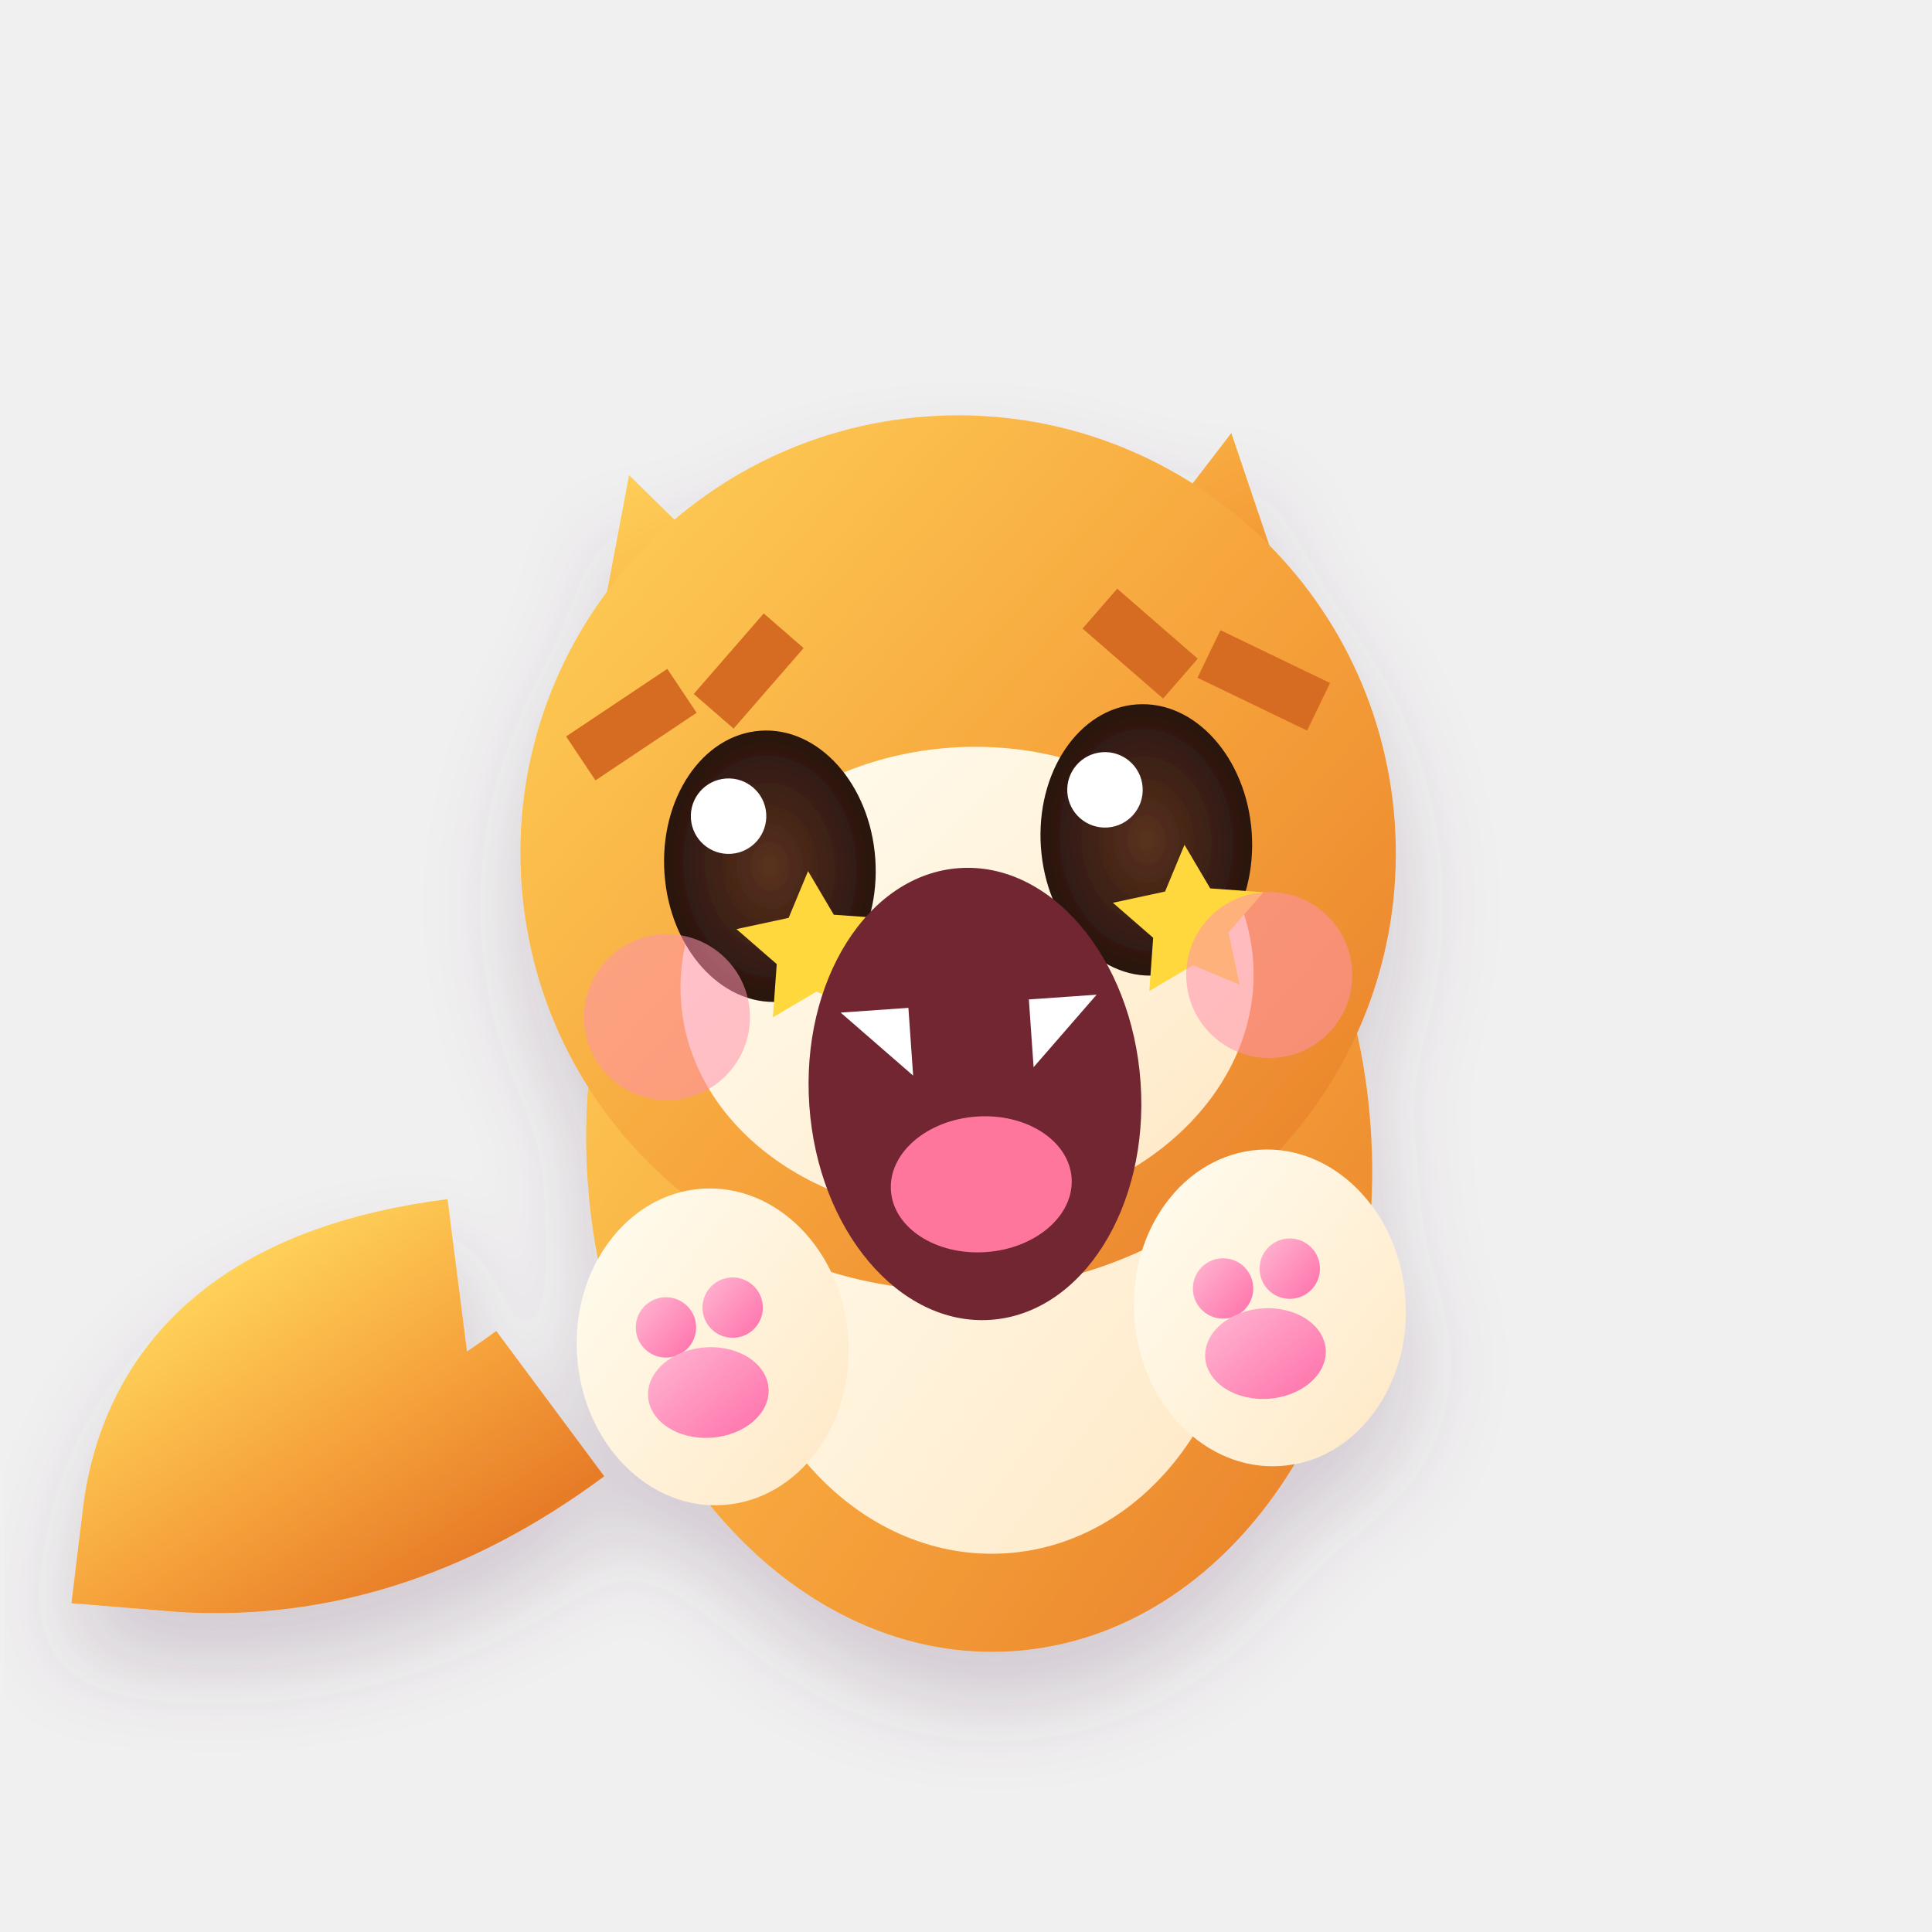
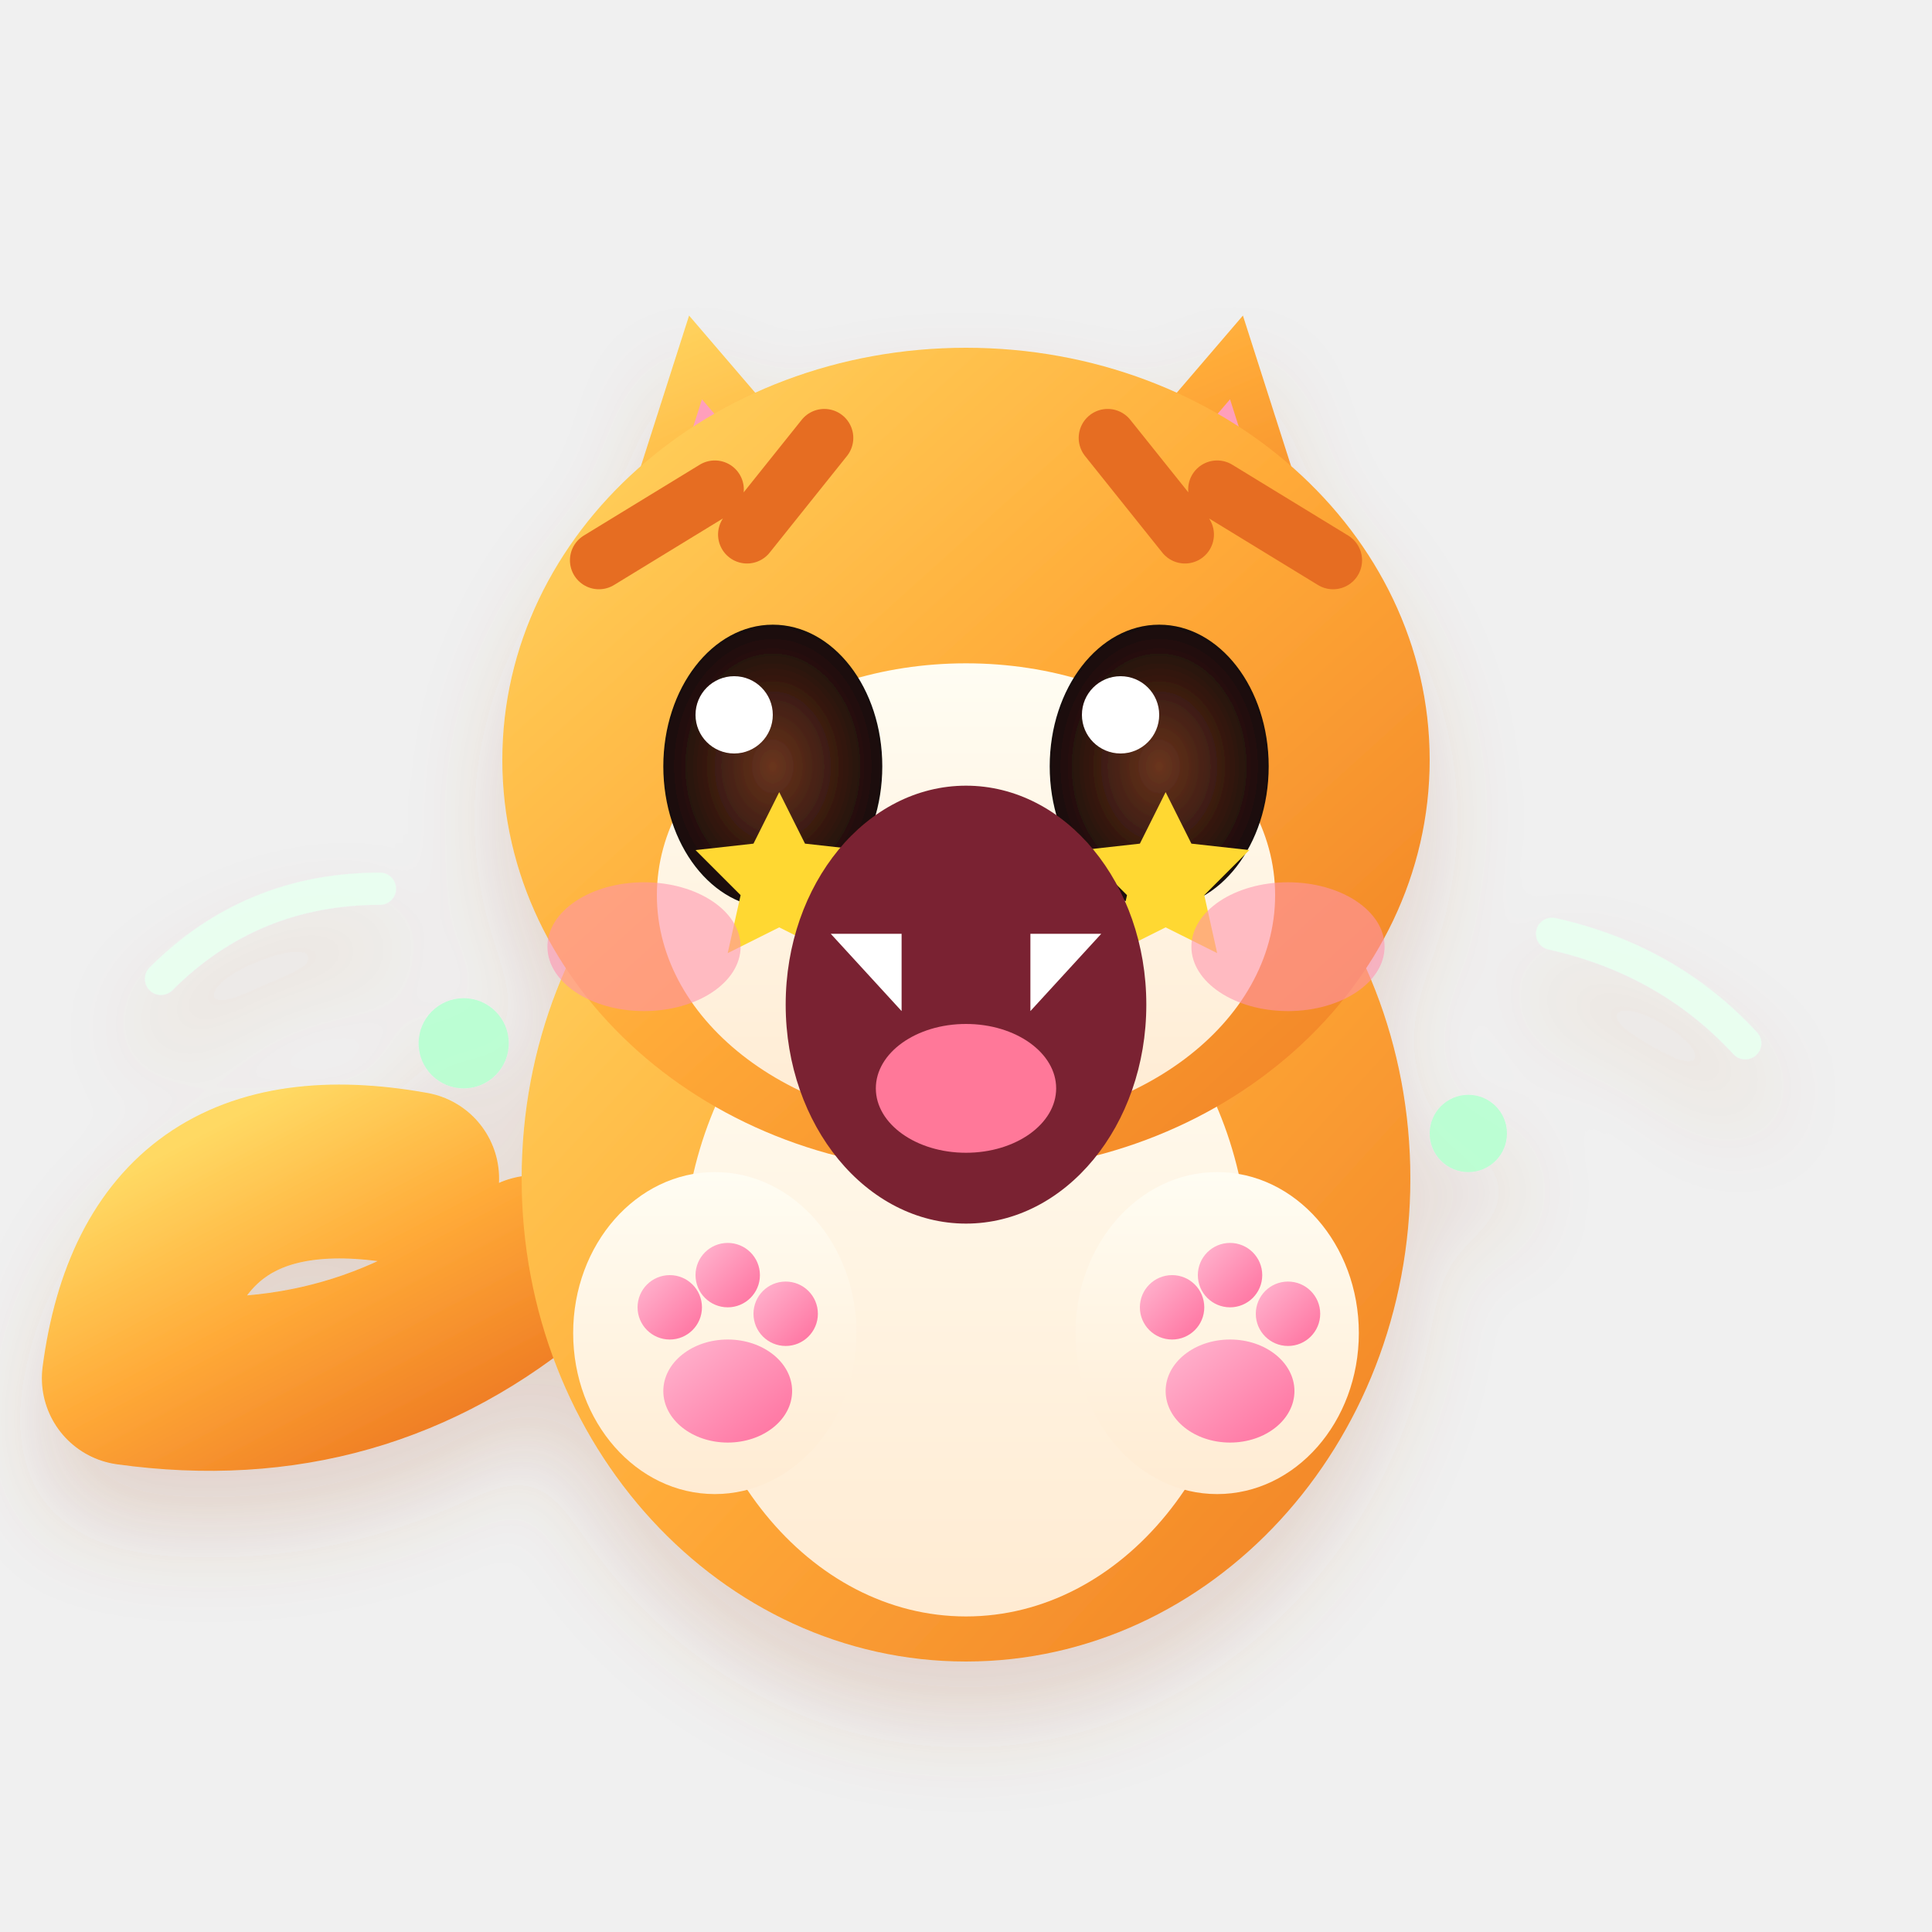
- <svg xmlns="http://www.w3.org/2000/svg" viewBox="0 0 256 256">
+ <svg xmlns="http://www.w3.org/2000/svg" viewBox="0 0 300 300">
  <defs>
    <linearGradient id="fur" x1="0" y1="0" x2="1" y2="1">
-       <stop stop-color="#FFD35A" />
-       <stop offset=".55" stop-color="#F6A33B" />
-       <stop offset="1" stop-color="#E77C28" />
+       <stop stop-color="#FFD963" />
+       <stop offset=".5" stop-color="#FFAA38" />
+       <stop offset="1" stop-color="#EF7D24" />
    </linearGradient>
-     <linearGradient id="cream" x1="0" y1="0" x2="1" y2="1">
-       <stop stop-color="#FFFDF1" />
-       <stop offset="1" stop-color="#FFE8C5" />
-     </linearGradient>
-     <linearGradient id="pink" x1="0" y1="0" x2="1" y2="1">
-       <stop stop-color="#FFB7D3" />
-       <stop offset="1" stop-color="#FF6FA9" />
+     <linearGradient id="cream" x1="0" y1="0" x2="0" y2="1">
+       <stop stop-color="#FFFDF3" />
+       <stop offset="1" stop-color="#FFEBD2" />
    </linearGradient>
    <radialGradient id="eye">
-       <stop stop-color="#5A321E" />
-       <stop offset="1" stop-color="#28140F" />
+       <stop stop-color="#6A351E" />
+       <stop offset=".72" stop-color="#2D140D" />
+       <stop offset="1" stop-color="#180B08" />
    </radialGradient>
-     <filter id="shadow" x="-40%" y="-40%" width="180%" height="180%">
-       <feDropShadow dx="0" dy="7" stdDeviation="6" flood-color="#6B4860" flood-opacity=".22" />
-     </filter>
-     <filter id="glow" x="-60%" y="-60%" width="220%" height="220%">
-       <feGaussianBlur stdDeviation="3" result="b" />
-       <feMerge>
-         <feMergeNode in="b" />
-         <feMergeNode in="SourceGraphic" />
-       </feMerge>
+     <linearGradient id="pink" x1="0" y1="0" x2="1" y2="1">
+       <stop stop-color="#FFB8D1" />
+       <stop offset="1" stop-color="#FF6E9D" />
+     </linearGradient>
+     <filter id="ds" x="-40%" y="-40%" width="180%" height="180%">
+       <feDropShadow dx="0" dy="9" stdDeviation="7" flood-color="#AD6438" flood-opacity=".20" />
    </filter>
  </defs>
-   <g filter="url(#shadow)" transform="rotate(-4 128 128)">
-     <path d="M58 166q-35 2-40 28 26 4 51-12" fill="none" stroke="url(#fur)" stroke-width="24" />
-     <ellipse cx="128" cy="153" rx="52" ry="66" fill="url(#fur)" />
-     <ellipse cx="128" cy="166" rx="34" ry="40" fill="url(#cream)" />
-     <path d="M77 102 88 60l31 35M179 102l-11-42-31 35" fill="url(#fur)" />
-     <path d="M86 91 90 72l15 17M170 91l-4-19-15 17" fill="#FF9FBC" />
-     <circle cx="128" cy="113" r="58" fill="url(#fur)" />
-     <ellipse cx="128" cy="130" rx="38" ry="31" fill="url(#cream)" />
-     <path d="M93 89l-14 8M107 82l-10 10M163 89l14 8M149 82l10 10" stroke="#D66C24" stroke-width="7" />
-     <g fill="url(#eye)">
-       <ellipse cx="103" cy="113" rx="14" ry="18" />
-       <ellipse cx="153" cy="113" rx="14" ry="18" />
+   <g filter="url(#ds)" stroke-linecap="round" stroke-linejoin="round">
+     <path d="M64 183Q25 176 20 214Q56 219 83 196" fill="none" stroke="url(#fur)" stroke-width="27" />
+     <ellipse cx="150" cy="183" rx="69" ry="75" fill="url(#fur)" />
+     <ellipse cx="150" cy="197" rx="44" ry="54" fill="url(#cream)" />
+     <path d="M91 99 107 49l36 42M209 99 193 49l-36 42" fill="url(#fur)" />
+     <path d="M102 84 109 62l18 21M198 84l-7-22-18 21" fill="#FF9FBB" />
+     <ellipse cx="150" cy="118" rx="72" ry="64" fill="url(#fur)" />
+     <ellipse cx="150" cy="139" rx="48" ry="36" fill="url(#cream)" />
+     <path d="M111 76l-18 11M128 68l-12 15M189 76l18 11M172 68l12 15" stroke="#E66D22" stroke-width="9" />
+     <ellipse cx="120" cy="119" rx="17" ry="22" fill="url(#eye)" />
+     <ellipse cx="180" cy="119" rx="17" ry="22" fill="url(#eye)" />
+     <circle cx="114" cy="111" r="6" fill="#fff" />
+     <circle cx="174" cy="111" r="6" fill="#fff" />
+     <path d="m121 123 4 8 9 1-7 7 2 9-8-4-8 4 2-9-7-7 9-1z" fill="#FFD832" />
+     <path d="m181 123 4 8 9 1-7 7 2 9-8-4-8 4 2-9-7-7 9-1z" fill="#FFD832" />
+     <ellipse cx="150" cy="136" rx="7" ry="5" fill="#F46F8F" />
+     <ellipse cx="150" cy="156" rx="28" ry="34" fill="#7A2430" />
+     <ellipse cx="150" cy="169" rx="14" ry="10" fill="#FF7899" />
+     <path d="M129 145h11v12M171 145h-11v12" fill="#fff" />
+     <ellipse cx="100" cy="147" rx="15" ry="10" fill="#FF92AD" opacity=".58" />
+     <ellipse cx="200" cy="147" rx="15" ry="10" fill="#FF92AD" opacity=".58" />
+     <ellipse cx="111" cy="207" rx="22" ry="25" fill="url(#cream)" />
+     <ellipse cx="189" cy="207" rx="22" ry="25" fill="url(#cream)" />
+     <g fill="url(#pink)">
+       <circle cx="104" cy="203" r="5" />
+       <circle cx="113" cy="198" r="5" />
+       <circle cx="122" cy="204" r="5" />
+       <ellipse cx="113" cy="216" rx="10" ry="8" />
+       <circle cx="182" cy="203" r="5" />
+       <circle cx="191" cy="198" r="5" />
+       <circle cx="200" cy="204" r="5" />
+       <ellipse cx="191" cy="216" rx="10" ry="8" />
    </g>
-     <g fill="#FFF">
-       <circle cx="98" cy="106" r="5" />
-       <circle cx="148" cy="106" r="5" />
-     </g>
-     <g fill="#FFD83D">
-       <path d="m108 114 3 6 7 1-5 5 1 7-6-3-6 3 1-7-5-5 7-1z" />
-       <path d="m158 114 3 6 7 1-5 5 1 7-6-3-6 3 1-7-5-5 7-1z" />
-     </g>
-     <circle cx="128" cy="127" r="5" fill="#F06E8C" />
-     <ellipse cx="128" cy="145" rx="22" ry="30" fill="#712533" />
-     <ellipse cx="128" cy="157" rx="12" ry="9" fill="#FF769D" />
-     <path d="M111 133h9v9M145 133h-9v9" fill="#FFF" />
-     <circle cx="88" cy="132" r="11" fill="#FF91AD" opacity=".55" />
-     <circle cx="168" cy="132" r="11" fill="#FF91AD" opacity=".55" />
-     <ellipse cx="91" cy="176" rx="18" ry="21" fill="url(#cream)" />
-     <ellipse cx="165" cy="176" rx="18" ry="21" fill="url(#cream)" />
-     <g fill="url(#pink)">
-       <circle cx="85" cy="173" r="4" />
-       <circle cx="94" cy="171" r="4" />
-       <ellipse cx="90" cy="182" rx="8" ry="6" />
-       <circle cx="159" cy="173" r="4" />
-       <circle cx="168" cy="171" r="4" />
-       <ellipse cx="164" cy="182" rx="8" ry="6" />
+     <g opacity=".9">
+       <circle cx="72" cy="162" r="7" fill="#B6FFD0" />
+       <circle cx="228" cy="176" r="6" fill="#B6FFD0" />
+       <path d="M59 138q-20 0-34 14M241 145q18 4 30 17" fill="none" stroke="#E8FFF0" stroke-width="5" />
    </g>
  </g>
</svg>
